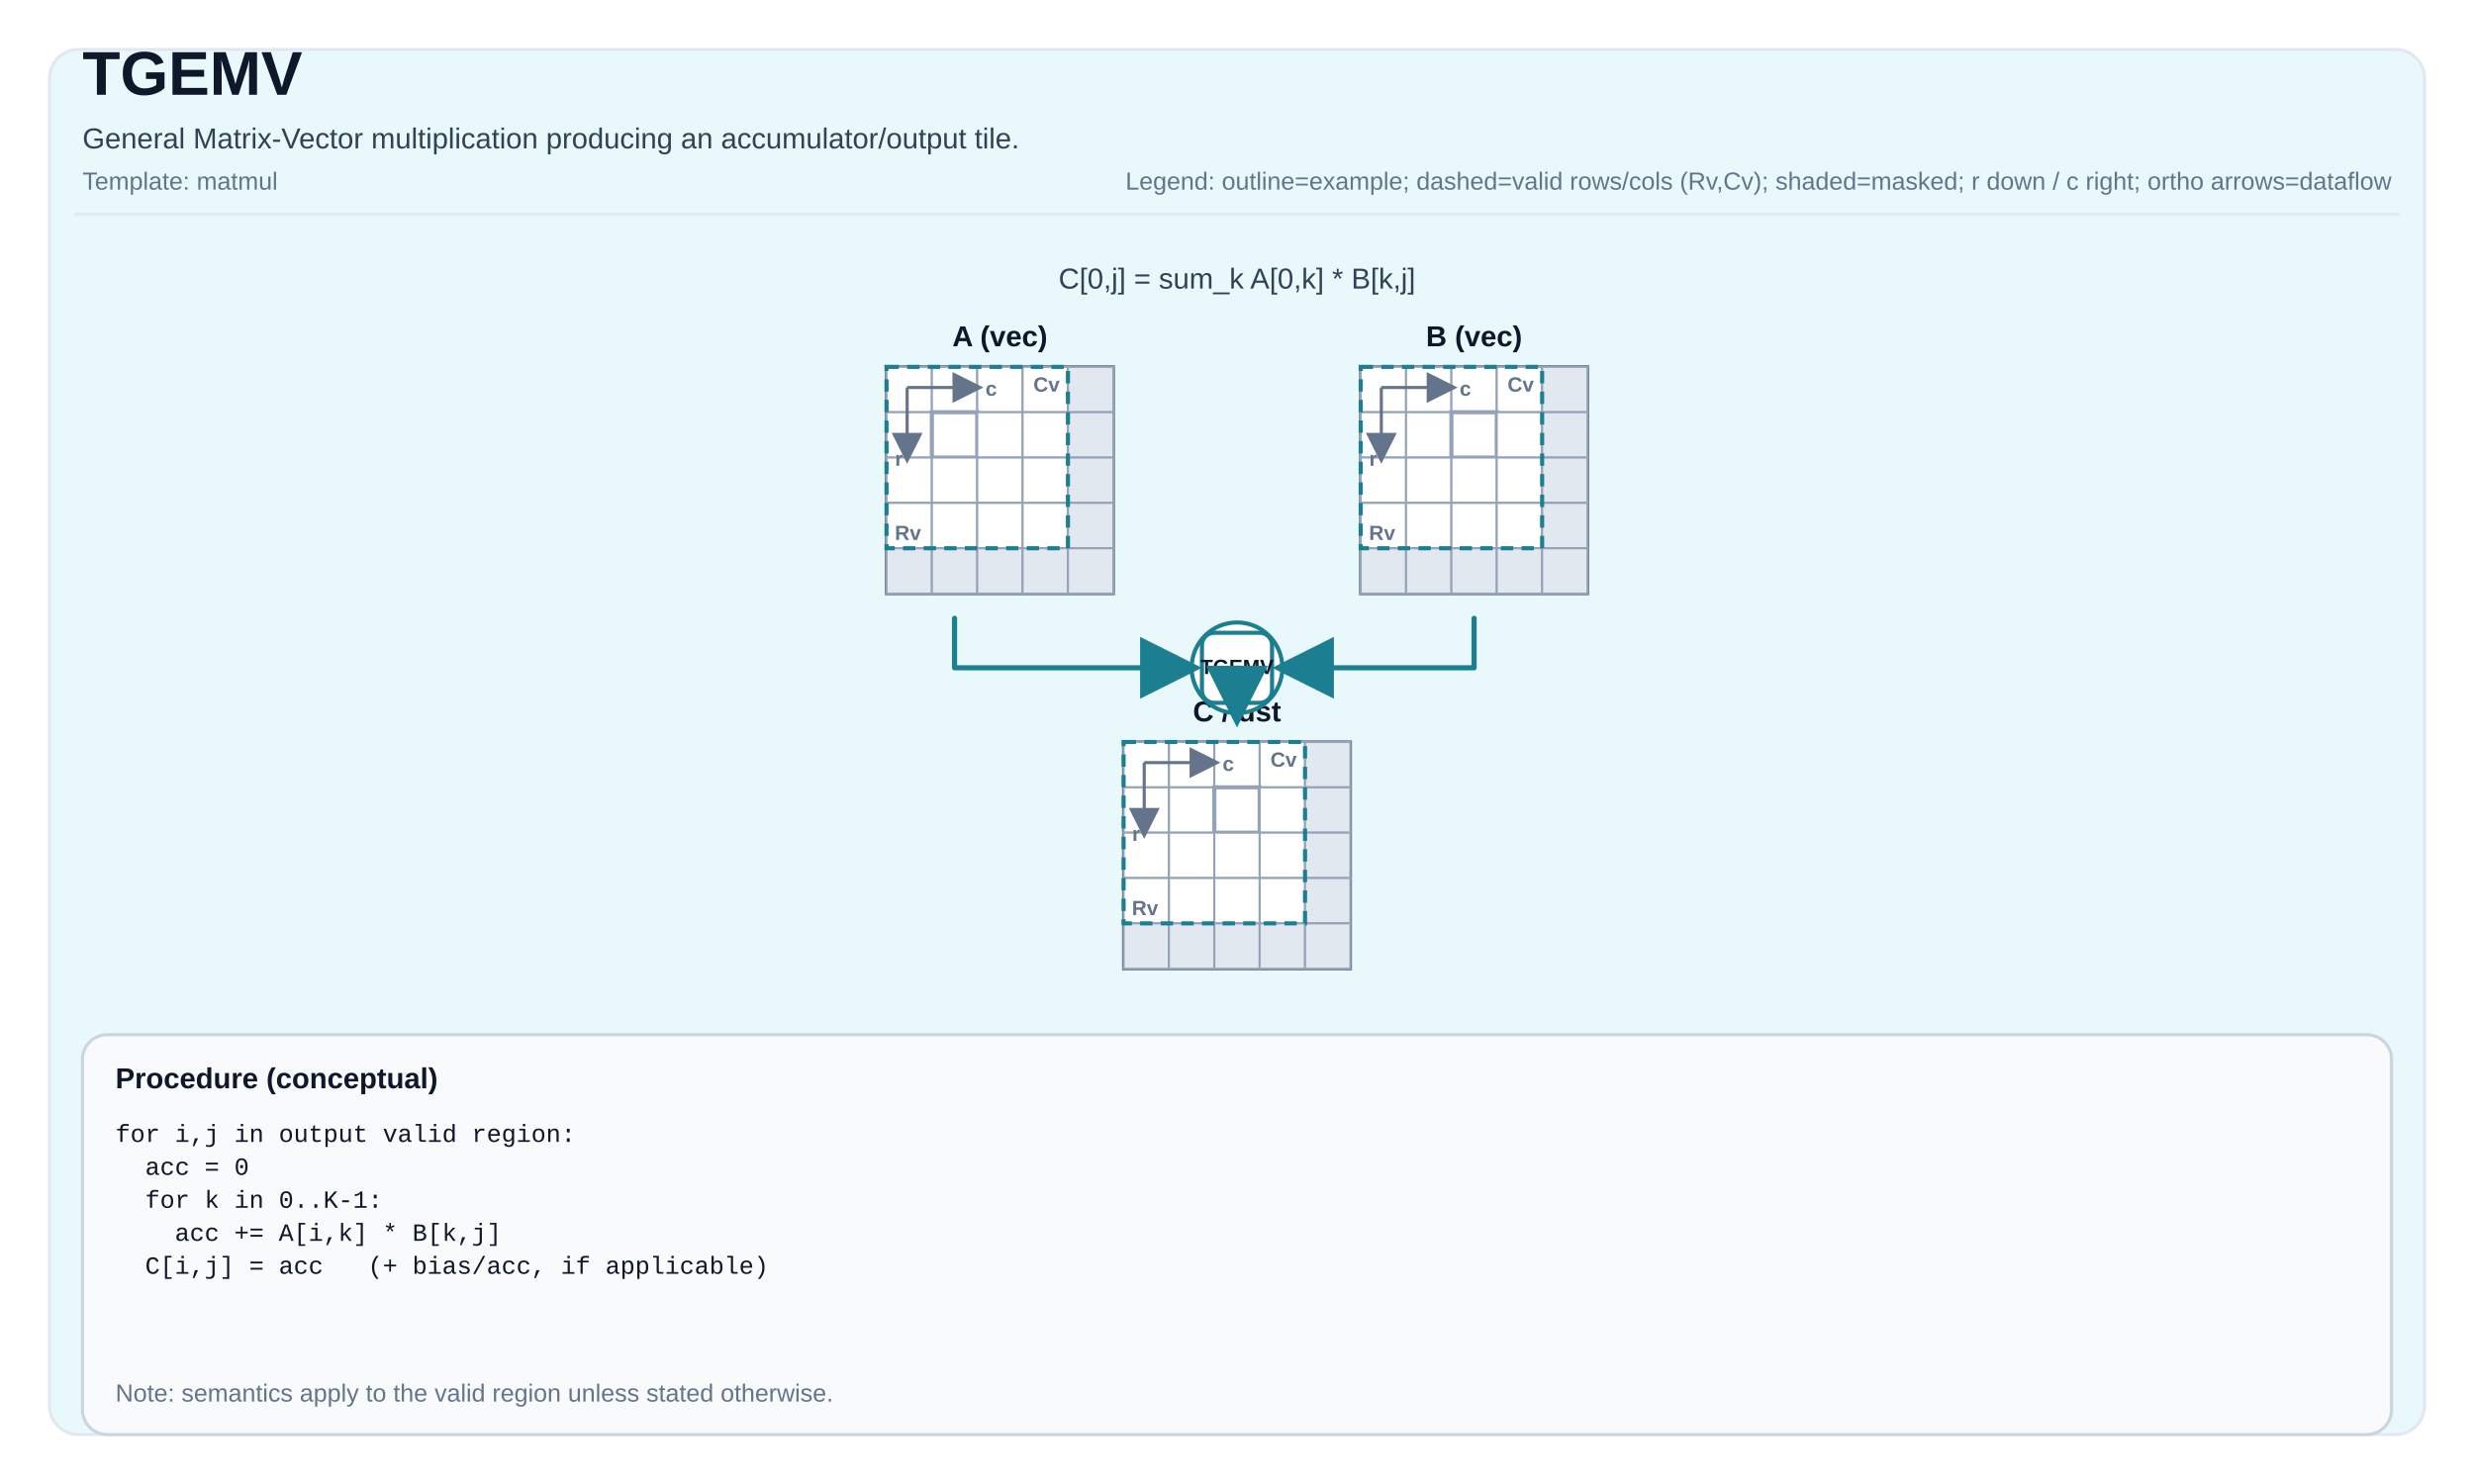
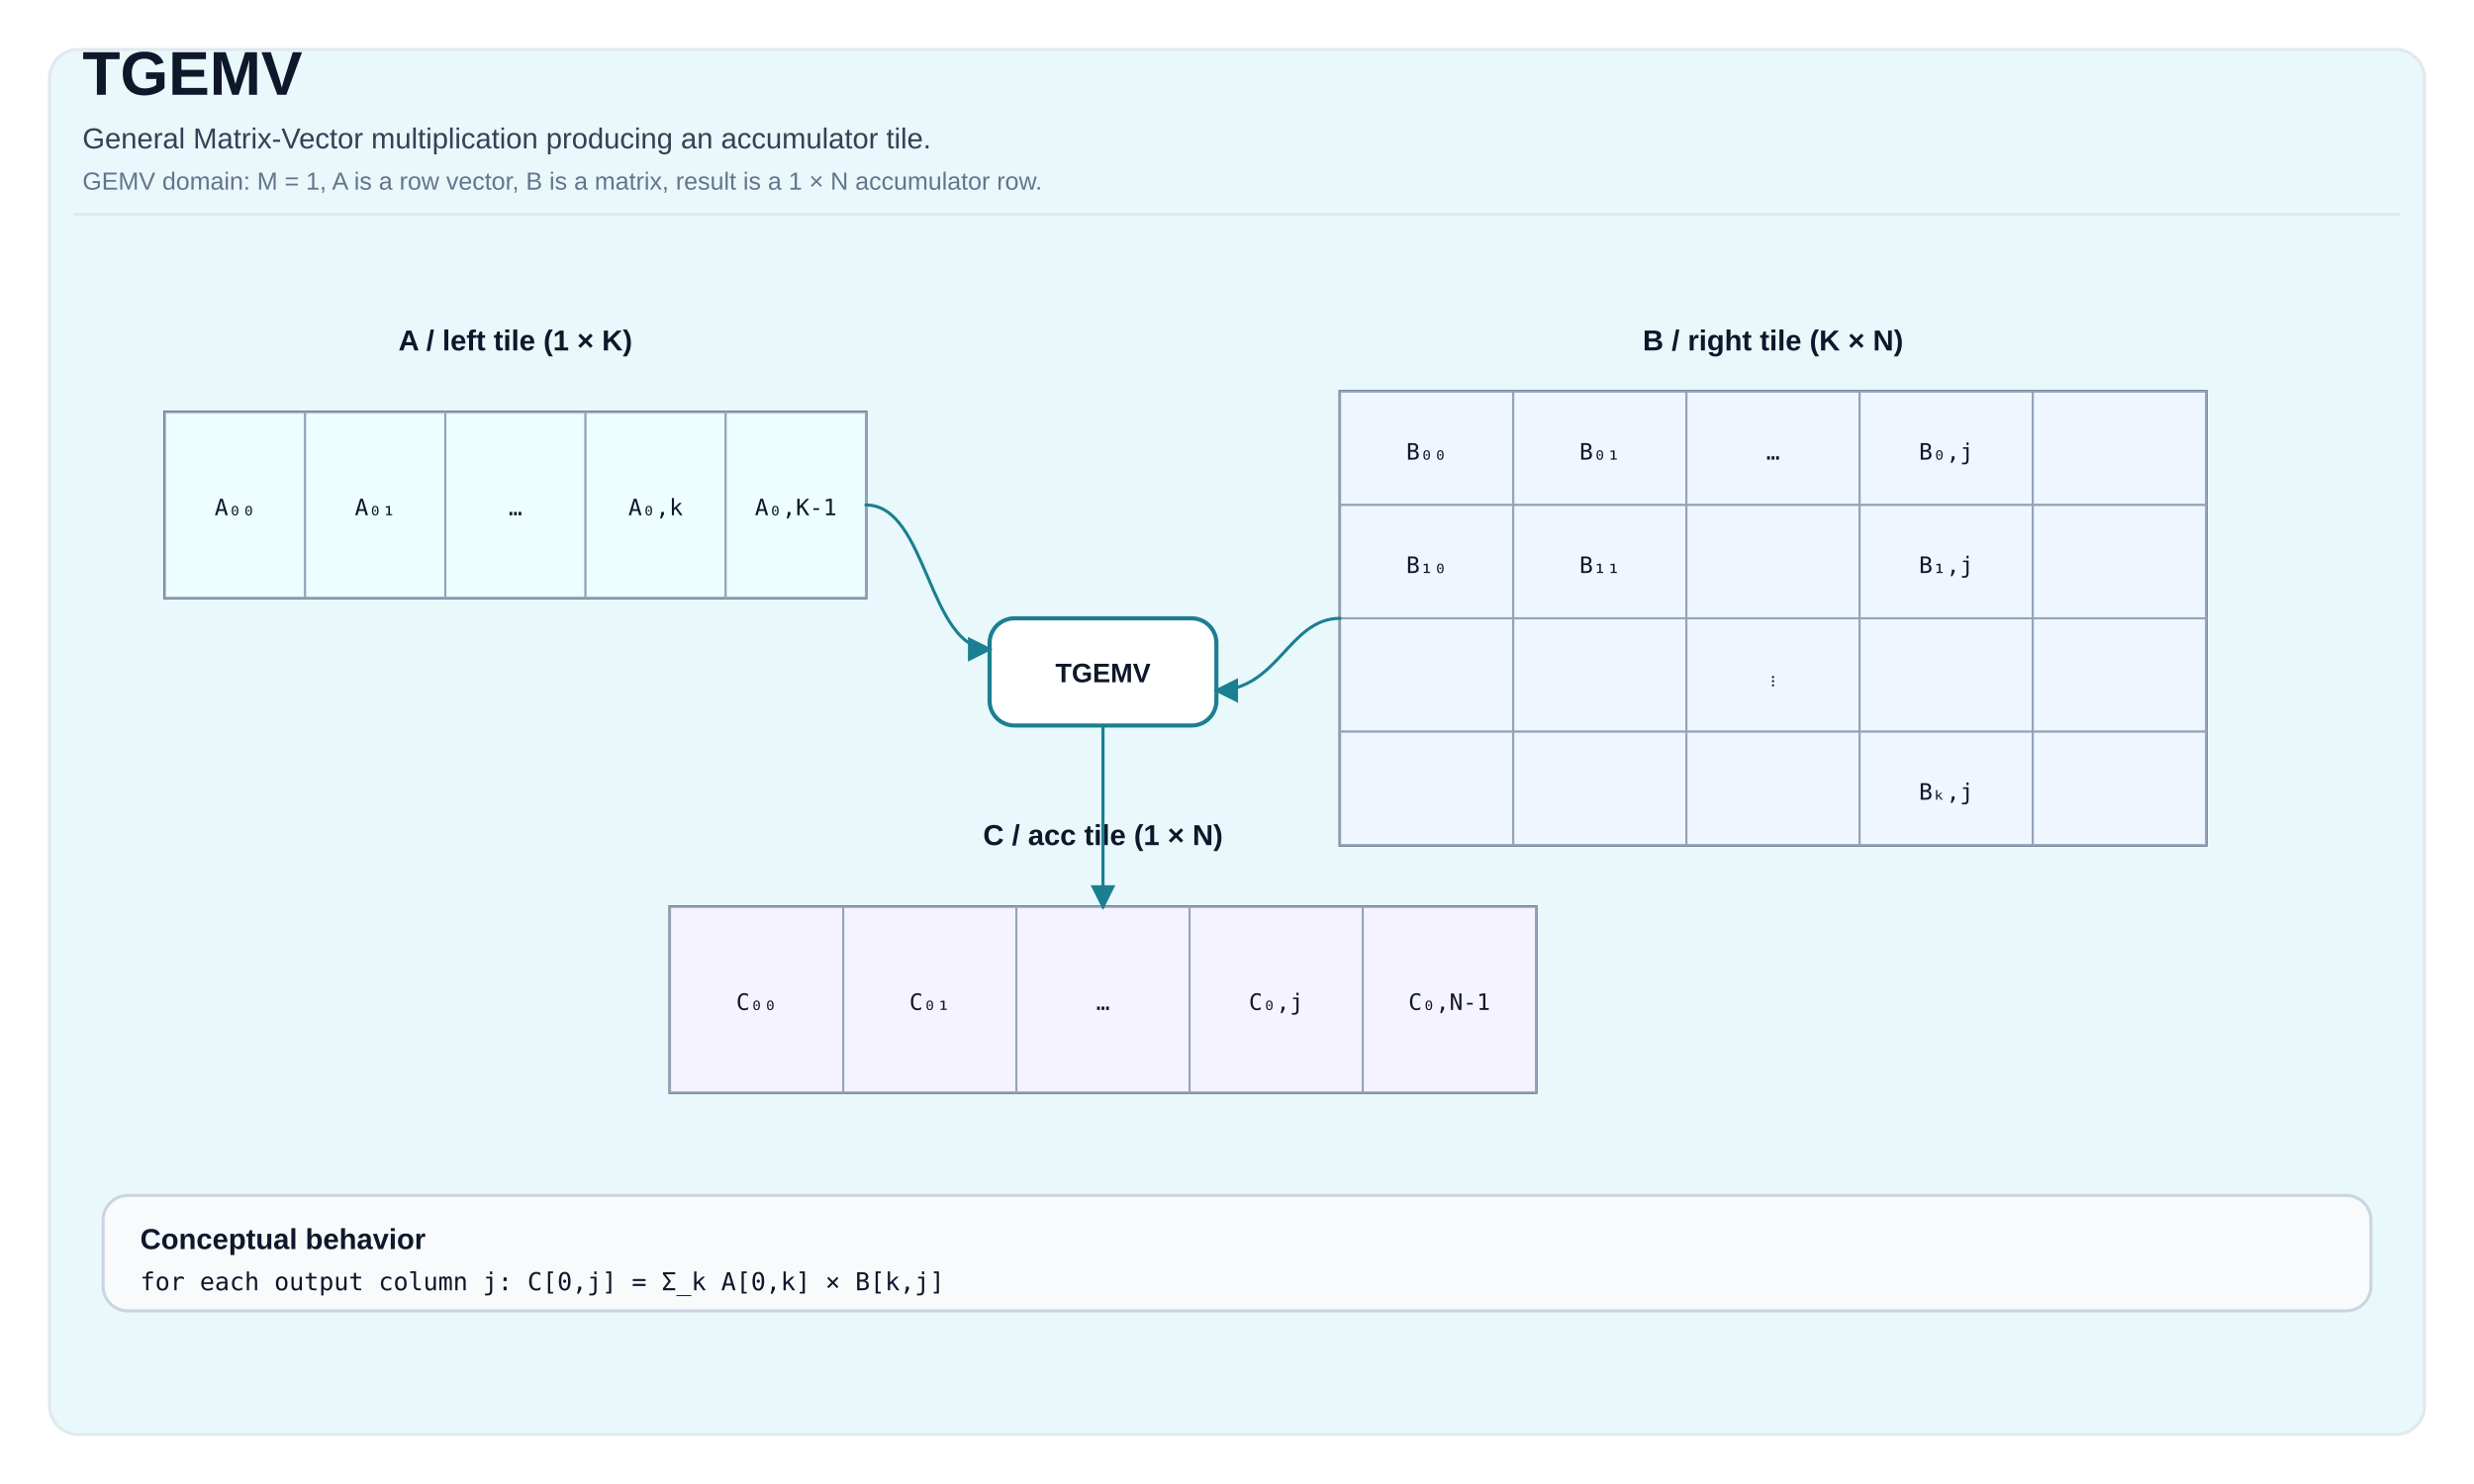
<svg xmlns="http://www.w3.org/2000/svg" width="1200" height="720" viewBox="0 0 1200 720" role="img" aria-label="TGEMV tile operation diagram">
  <defs>
-     <marker id="arrow" markerWidth="12" markerHeight="12" refX="10" refY="6" orient="auto">
-       <path d="M0,0 L0,12 L12,6 z" fill="#1B7F91" />
-     </marker>
-     <marker id="axisArrow" markerWidth="10" markerHeight="10" refX="8" refY="5" orient="auto">
-       <path d="M0,0 L0,10 L10,5 z" fill="#64748b" />
+     <marker id="arrow" markerWidth="8" markerHeight="8" refX="7" refY="4" orient="auto">
+       <path d="M0,0 L0,8 L8,4 z" fill="#1B7F91" />
    </marker>
  </defs>
  <style>
svg { font-family: Arial, Helvetica, sans-serif; }
.title { font-size: 30px; font-weight: 700; fill: #0f172a; }
.subtitle { font-size: 14px; fill: #334155; }
.meta { font-size: 12px; fill: #64748b; }
.frame { fill: white; }
.panel { fill: #E8F8FB; stroke: #e2e8f0; stroke-width: 1.5; rx: 14; }
.tileLabel { font-size: 14px; font-weight: 700; fill: #0f172a; }
.tileBorder { fill: none; stroke: #475569; stroke-width: 1.5; }
.cell { fill: #ffffff; stroke: #94a3b8; stroke-width: 1; }
- .cellMasked { fill: #e2e8f0; }
- .cellHL { stroke-width: 2; }
- .cellText { font-family: ui-monospace, SFMono-Regular, Menlo, Monaco, Consolas, 'Liberation Mono', 'Courier New', monospace; font-size: 10px; fill: #0f172a; }
- .arrow { stroke-width: 2.5; fill: none; stroke-linejoin: round; stroke-linecap: round; }
- .axisLine { stroke: #64748b; stroke-width: 1.5; fill: none; }
- .axisText { font-size: 10px; fill: #64748b; font-weight: 700; }
- .opCircle { fill: #ffffff; stroke-width: 2; }
- .opRect { fill: #ffffff; stroke-width: 2; }
- .opText { font-size: 10px; font-weight: 800; fill: #0f172a; }
+ .cellA { fill: #ecfeff; }
+ .cellB { fill: #eff6ff; }
+ .cellC { fill: #f5f3ff; }
+ .cellText { font-family: ui-monospace, SFMono-Regular, Menlo, Monaco, Consolas, monospace; font-size: 11px; fill: #0f172a; }
+ .arrow { stroke-width: 1.5; fill: none; stroke-linejoin: round; stroke-linecap: round; marker-end: url(#arrow); }
.procBox { fill: #f8fafc; stroke: #cbd5e1; stroke-width: 1.5; rx: 12; }
.procTitle { font-size: 14px; font-weight: 700; fill: #0f172a; }
- .procText { font-family: ui-monospace, SFMono-Regular, Menlo, Monaco, Consolas, 'Liberation Mono', 'Courier New', monospace; font-size: 12px; fill: #0f172a; }
- .smallLabel { font-size: 12px; fill: #334155; }
- .scalarBox { fill: #ffffff; stroke: #cbd5e1; stroke-width: 1.5; }
- .scalarValue { font-size: 16px; font-weight: 700; }
- .validBox { fill: none; stroke-width: 2; stroke-dasharray: 6 4; }
+ .procText { font-family: ui-monospace, SFMono-Regular, Menlo, Monaco, Consolas, monospace; font-size: 12px; fill: #0f172a; }
+ .opBox { fill: #ffffff; stroke: #1B7F91; stroke-width: 2; rx: 12; }
+ .opText { font-size: 13px; font-weight: 800; fill: #0f172a; }
+ .note { font-size: 12px; fill: #334155; }
</style>
  <rect x="0" y="0" width="1200" height="720" class="frame" />
  <rect x="24" y="24" width="1152" height="672" class="panel" />
  <text x="40" y="46" class="title">TGEMV</text>
-   <text x="40" y="72" class="subtitle">General Matrix-Vector multiplication producing an accumulator/output tile.</text>
-   <text x="40" y="92" class="meta">Template: matmul</text>
-   <text x="1160" y="92" class="meta" text-anchor="end">Legend: outline=example; dashed=valid rows/cols (Rv,Cv); shaded=masked; r down / c right; ortho arrows=dataflow</text>
+   <text x="40" y="72" class="subtitle">General Matrix-Vector multiplication producing an accumulator tile.</text>
+   <text x="40" y="92" class="meta">GEMV domain: M = 1, A is a row vector, B is a matrix, result is a 1 × N accumulator row.</text>
  <line x1="36" y1="104" x2="1164" y2="104" stroke="#e2e8f0" stroke-width="1.5" />
-   <text x="485" y="168" class="tileLabel" text-anchor="middle">A (vec)</text>
-   <rect x="430" y="178" width="110" height="110" class="tileBorder" />
-   <rect x="430" y="178" width="22" height="22" class="cell" />
-   <rect x="452" y="178" width="22" height="22" class="cell" />
-   <rect x="474" y="178" width="22" height="22" class="cell" />
-   <rect x="496" y="178" width="22" height="22" class="cell" />
-   <rect x="518" y="178" width="22" height="22" class="cell cellMasked" />
-   <rect x="430" y="200" width="22" height="22" class="cell" />
-   <rect x="452" y="200" width="22" height="22" class="cell cellHL" stroke="#1B7F91" />
-   <rect x="474" y="200" width="22" height="22" class="cell" />
-   <rect x="496" y="200" width="22" height="22" class="cell" />
-   <rect x="518" y="200" width="22" height="22" class="cell cellMasked" />
-   <rect x="430" y="222" width="22" height="22" class="cell" />
-   <rect x="452" y="222" width="22" height="22" class="cell" />
-   <rect x="474" y="222" width="22" height="22" class="cell" />
-   <rect x="496" y="222" width="22" height="22" class="cell" />
-   <rect x="518" y="222" width="22" height="22" class="cell cellMasked" />
-   <rect x="430" y="244" width="22" height="22" class="cell" />
-   <rect x="452" y="244" width="22" height="22" class="cell" />
-   <rect x="474" y="244" width="22" height="22" class="cell" />
-   <rect x="496" y="244" width="22" height="22" class="cell" />
-   <rect x="518" y="244" width="22" height="22" class="cell cellMasked" />
-   <rect x="430" y="266" width="22" height="22" class="cell cellMasked" />
-   <rect x="452" y="266" width="22" height="22" class="cell cellMasked" />
-   <rect x="474" y="266" width="22" height="22" class="cell cellMasked" />
-   <rect x="496" y="266" width="22" height="22" class="cell cellMasked" />
-   <rect x="518" y="266" width="22" height="22" class="cell cellMasked" />
-   <rect x="430" y="178" width="88" height="88" class="validBox" stroke="#1B7F91" />
-   <text x="434" y="262" class="axisText">Rv</text>
-   <text x="514" y="190" class="axisText" text-anchor="end">Cv</text>
-   <path d="M 440 188 L 474 188" class="axisLine" marker-end="url(#axisArrow)" />
-   <path d="M 440 188 L 440 222" class="axisLine" marker-end="url(#axisArrow)" />
-   <text x="478" y="192" class="axisText">c</text>
-   <text x="438" y="226" class="axisText" text-anchor="end">r</text>
-   <text x="715" y="168" class="tileLabel" text-anchor="middle">B (vec)</text>
-   <rect x="660" y="178" width="110" height="110" class="tileBorder" />
-   <rect x="660" y="178" width="22" height="22" class="cell" />
-   <rect x="682" y="178" width="22" height="22" class="cell" />
-   <rect x="704" y="178" width="22" height="22" class="cell" />
-   <rect x="726" y="178" width="22" height="22" class="cell" />
-   <rect x="748" y="178" width="22" height="22" class="cell cellMasked" />
-   <rect x="660" y="200" width="22" height="22" class="cell" />
-   <rect x="682" y="200" width="22" height="22" class="cell" />
-   <rect x="704" y="200" width="22" height="22" class="cell cellHL" stroke="#1B7F91" />
-   <rect x="726" y="200" width="22" height="22" class="cell" />
-   <rect x="748" y="200" width="22" height="22" class="cell cellMasked" />
-   <rect x="660" y="222" width="22" height="22" class="cell" />
-   <rect x="682" y="222" width="22" height="22" class="cell" />
-   <rect x="704" y="222" width="22" height="22" class="cell" />
-   <rect x="726" y="222" width="22" height="22" class="cell" />
-   <rect x="748" y="222" width="22" height="22" class="cell cellMasked" />
-   <rect x="660" y="244" width="22" height="22" class="cell" />
-   <rect x="682" y="244" width="22" height="22" class="cell" />
-   <rect x="704" y="244" width="22" height="22" class="cell" />
-   <rect x="726" y="244" width="22" height="22" class="cell" />
-   <rect x="748" y="244" width="22" height="22" class="cell cellMasked" />
-   <rect x="660" y="266" width="22" height="22" class="cell cellMasked" />
-   <rect x="682" y="266" width="22" height="22" class="cell cellMasked" />
-   <rect x="704" y="266" width="22" height="22" class="cell cellMasked" />
-   <rect x="726" y="266" width="22" height="22" class="cell cellMasked" />
-   <rect x="748" y="266" width="22" height="22" class="cell cellMasked" />
-   <rect x="660" y="178" width="88" height="88" class="validBox" stroke="#1B7F91" />
-   <text x="664" y="262" class="axisText">Rv</text>
-   <text x="744" y="190" class="axisText" text-anchor="end">Cv</text>
-   <path d="M 670 188 L 704 188" class="axisLine" marker-end="url(#axisArrow)" />
-   <path d="M 670 188 L 670 222" class="axisLine" marker-end="url(#axisArrow)" />
-   <text x="708" y="192" class="axisText">c</text>
-   <text x="668" y="226" class="axisText" text-anchor="end">r</text>
-   <text x="600" y="350" class="tileLabel" text-anchor="middle">C / dst</text>
-   <rect x="545" y="360" width="110" height="110" class="tileBorder" />
-   <rect x="545" y="360" width="22" height="22" class="cell" />
-   <rect x="567" y="360" width="22" height="22" class="cell" />
-   <rect x="589" y="360" width="22" height="22" class="cell" />
-   <rect x="611" y="360" width="22" height="22" class="cell" />
-   <rect x="633" y="360" width="22" height="22" class="cell cellMasked" />
-   <rect x="545" y="382" width="22" height="22" class="cell" />
-   <rect x="567" y="382" width="22" height="22" class="cell" />
-   <rect x="589" y="382" width="22" height="22" class="cell cellHL" stroke="#1B7F91" />
-   <rect x="611" y="382" width="22" height="22" class="cell" />
-   <rect x="633" y="382" width="22" height="22" class="cell cellMasked" />
-   <rect x="545" y="404" width="22" height="22" class="cell" />
-   <rect x="567" y="404" width="22" height="22" class="cell" />
-   <rect x="589" y="404" width="22" height="22" class="cell" />
-   <rect x="611" y="404" width="22" height="22" class="cell" />
-   <rect x="633" y="404" width="22" height="22" class="cell cellMasked" />
-   <rect x="545" y="426" width="22" height="22" class="cell" />
-   <rect x="567" y="426" width="22" height="22" class="cell" />
-   <rect x="589" y="426" width="22" height="22" class="cell" />
-   <rect x="611" y="426" width="22" height="22" class="cell" />
-   <rect x="633" y="426" width="22" height="22" class="cell cellMasked" />
-   <rect x="545" y="448" width="22" height="22" class="cell cellMasked" />
-   <rect x="567" y="448" width="22" height="22" class="cell cellMasked" />
-   <rect x="589" y="448" width="22" height="22" class="cell cellMasked" />
-   <rect x="611" y="448" width="22" height="22" class="cell cellMasked" />
-   <rect x="633" y="448" width="22" height="22" class="cell cellMasked" />
-   <rect x="545" y="360" width="88" height="88" class="validBox" stroke="#1B7F91" />
-   <text x="549" y="444" class="axisText">Rv</text>
-   <text x="629" y="372" class="axisText" text-anchor="end">Cv</text>
-   <path d="M 555 370 L 589 370" class="axisLine" marker-end="url(#axisArrow)" />
-   <path d="M 555 370 L 555 404" class="axisLine" marker-end="url(#axisArrow)" />
-   <text x="593" y="374" class="axisText">c</text>
-   <text x="553" y="408" class="axisText" text-anchor="end">r</text>
-   <text x="600" y="140" class="subtitle" text-anchor="middle" fill="#1B7F91">C[0,j] = sum_k A[0,k] * B[k,j]</text>
-   <circle cx="600" cy="324" r="22" class="opCircle" stroke="#1B7F91" />
-   <rect x="583" y="307" width="34" height="34" rx="6" class="opRect" stroke="#1B7F91" />
-   <text x="600" y="327.0" class="opText" font-size="10px" text-anchor="middle">TGEMV</text>
-   <path d="M 463 300 L 463 324 L 578 324 L 578 324" class="arrow" stroke="#1B7F91" marker-end="url(#arrow)" />
-   <path d="M 715 300 L 715 324 L 622 324 L 622 324" class="arrow" stroke="#1B7F91" marker-end="url(#arrow)" />
-   <path d="M 600 346 L 600 347 L 600 347 L 600 348" class="arrow" stroke="#1B7F91" marker-end="url(#arrow)" />
-   <rect x="40" y="502" width="1120" height="194" class="procBox" />
-   <text x="56" y="528" class="procTitle">Procedure (conceptual)</text>
-   <text x="56" y="554" class="procText" xml:space="preserve">
-     <tspan x="56" dy="0">for i,j in output valid region:</tspan>
-     <tspan x="56" dy="16">  acc = 0</tspan>
-     <tspan x="56" dy="16">  for k in 0..K-1:</tspan>
-     <tspan x="56" dy="16">    acc += A[i,k] * B[k,j]</tspan>
-     <tspan x="56" dy="16">  C[i,j] = acc   (+ bias/acc, if applicable)</tspan>
-   </text>
-   <text x="56" y="680" class="meta">Note: semantics apply to the valid region unless stated otherwise.</text>
+   <text x="250" y="170" class="tileLabel" text-anchor="middle">A / left tile (1 × K)</text>
+   <rect x="80" y="200" width="340" height="90" class="tileBorder" />
+   <rect x="80" y="200" width="68" height="90" class="cell cellA" />
+   <rect x="148" y="200" width="68" height="90" class="cell cellA" />
+   <rect x="216" y="200" width="68" height="90" class="cell cellA" />
+   <rect x="284" y="200" width="68" height="90" class="cell cellA" />
+   <rect x="352" y="200" width="68" height="90" class="cell cellA" />
+   <text x="114" y="250" class="cellText" text-anchor="middle">A₀₀</text>
+   <text x="182" y="250" class="cellText" text-anchor="middle">A₀₁</text>
+   <text x="250" y="250" class="cellText" text-anchor="middle">…</text>
+   <text x="318" y="250" class="cellText" text-anchor="middle">A₀,k</text>
+   <text x="386" y="250" class="cellText" text-anchor="middle">A₀,K-1</text>
+   <text x="860" y="170" class="tileLabel" text-anchor="middle">B / right tile (K × N)</text>
+   <rect x="650" y="190" width="420" height="220" class="tileBorder" />
+   <rect x="650" y="190" width="84" height="55" class="cell cellB" />
+   <rect x="734" y="190" width="84" height="55" class="cell cellB" />
+   <rect x="818" y="190" width="84" height="55" class="cell cellB" />
+   <rect x="902" y="190" width="84" height="55" class="cell cellB" />
+   <rect x="986" y="190" width="84" height="55" class="cell cellB" />
+   <rect x="650" y="245" width="84" height="55" class="cell cellB" />
+   <rect x="734" y="245" width="84" height="55" class="cell cellB" />
+   <rect x="818" y="245" width="84" height="55" class="cell cellB" />
+   <rect x="902" y="245" width="84" height="55" class="cell cellB" />
+   <rect x="986" y="245" width="84" height="55" class="cell cellB" />
+   <rect x="650" y="300" width="84" height="55" class="cell cellB" />
+   <rect x="734" y="300" width="84" height="55" class="cell cellB" />
+   <rect x="818" y="300" width="84" height="55" class="cell cellB" />
+   <rect x="902" y="300" width="84" height="55" class="cell cellB" />
+   <rect x="986" y="300" width="84" height="55" class="cell cellB" />
+   <rect x="650" y="355" width="84" height="55" class="cell cellB" />
+   <rect x="734" y="355" width="84" height="55" class="cell cellB" />
+   <rect x="818" y="355" width="84" height="55" class="cell cellB" />
+   <rect x="902" y="355" width="84" height="55" class="cell cellB" />
+   <rect x="986" y="355" width="84" height="55" class="cell cellB" />
+   <text x="692" y="223" class="cellText" text-anchor="middle">B₀₀</text>
+   <text x="776" y="223" class="cellText" text-anchor="middle">B₀₁</text>
+   <text x="860" y="223" class="cellText" text-anchor="middle">…</text>
+   <text x="944" y="223" class="cellText" text-anchor="middle">B₀,j</text>
+   <text x="692" y="278" class="cellText" text-anchor="middle">B₁₀</text>
+   <text x="776" y="278" class="cellText" text-anchor="middle">B₁₁</text>
+   <text x="944" y="278" class="cellText" text-anchor="middle">B₁,j</text>
+   <text x="860" y="333" class="cellText" text-anchor="middle">⋮</text>
+   <text x="944" y="388" class="cellText" text-anchor="middle">Bₖ,j</text>
+   <rect x="480" y="300" width="110" height="52" class="opBox" />
+   <text x="535" y="331" class="opText" text-anchor="middle">TGEMV</text>
+   <path d="M 420 245 C 450 245, 450 315, 480 315" class="arrow" stroke="#1B7F91" />
+   <path d="M 650 300 C 625 300, 620 335, 590 335" class="arrow" stroke="#1B7F91" />
+   <text x="535" y="410" class="tileLabel" text-anchor="middle">C / acc tile (1 × N)</text>
+   <rect x="325" y="440" width="420" height="90" class="tileBorder" />
+   <rect x="325" y="440" width="84" height="90" class="cell cellC" />
+   <rect x="409" y="440" width="84" height="90" class="cell cellC" />
+   <rect x="493" y="440" width="84" height="90" class="cell cellC" />
+   <rect x="577" y="440" width="84" height="90" class="cell cellC" />
+   <rect x="661" y="440" width="84" height="90" class="cell cellC" />
+   <text x="367" y="490" class="cellText" text-anchor="middle">C₀₀</text>
+   <text x="451" y="490" class="cellText" text-anchor="middle">C₀₁</text>
+   <text x="535" y="490" class="cellText" text-anchor="middle">…</text>
+   <text x="619" y="490" class="cellText" text-anchor="middle">C₀,j</text>
+   <text x="703" y="490" class="cellText" text-anchor="middle">C₀,N-1</text>
+   <path d="M 535 352 L 535 440" class="arrow" stroke="#1B7F91" />
+   <rect x="50" y="580" width="1100" height="56" class="procBox" />
+   <text x="68" y="606" class="procTitle">Conceptual behavior</text>
+   <text x="68" y="626" class="procText">for each output column j: C[0,j] = Σ_k A[0,k] × B[k,j]</text>
</svg>
